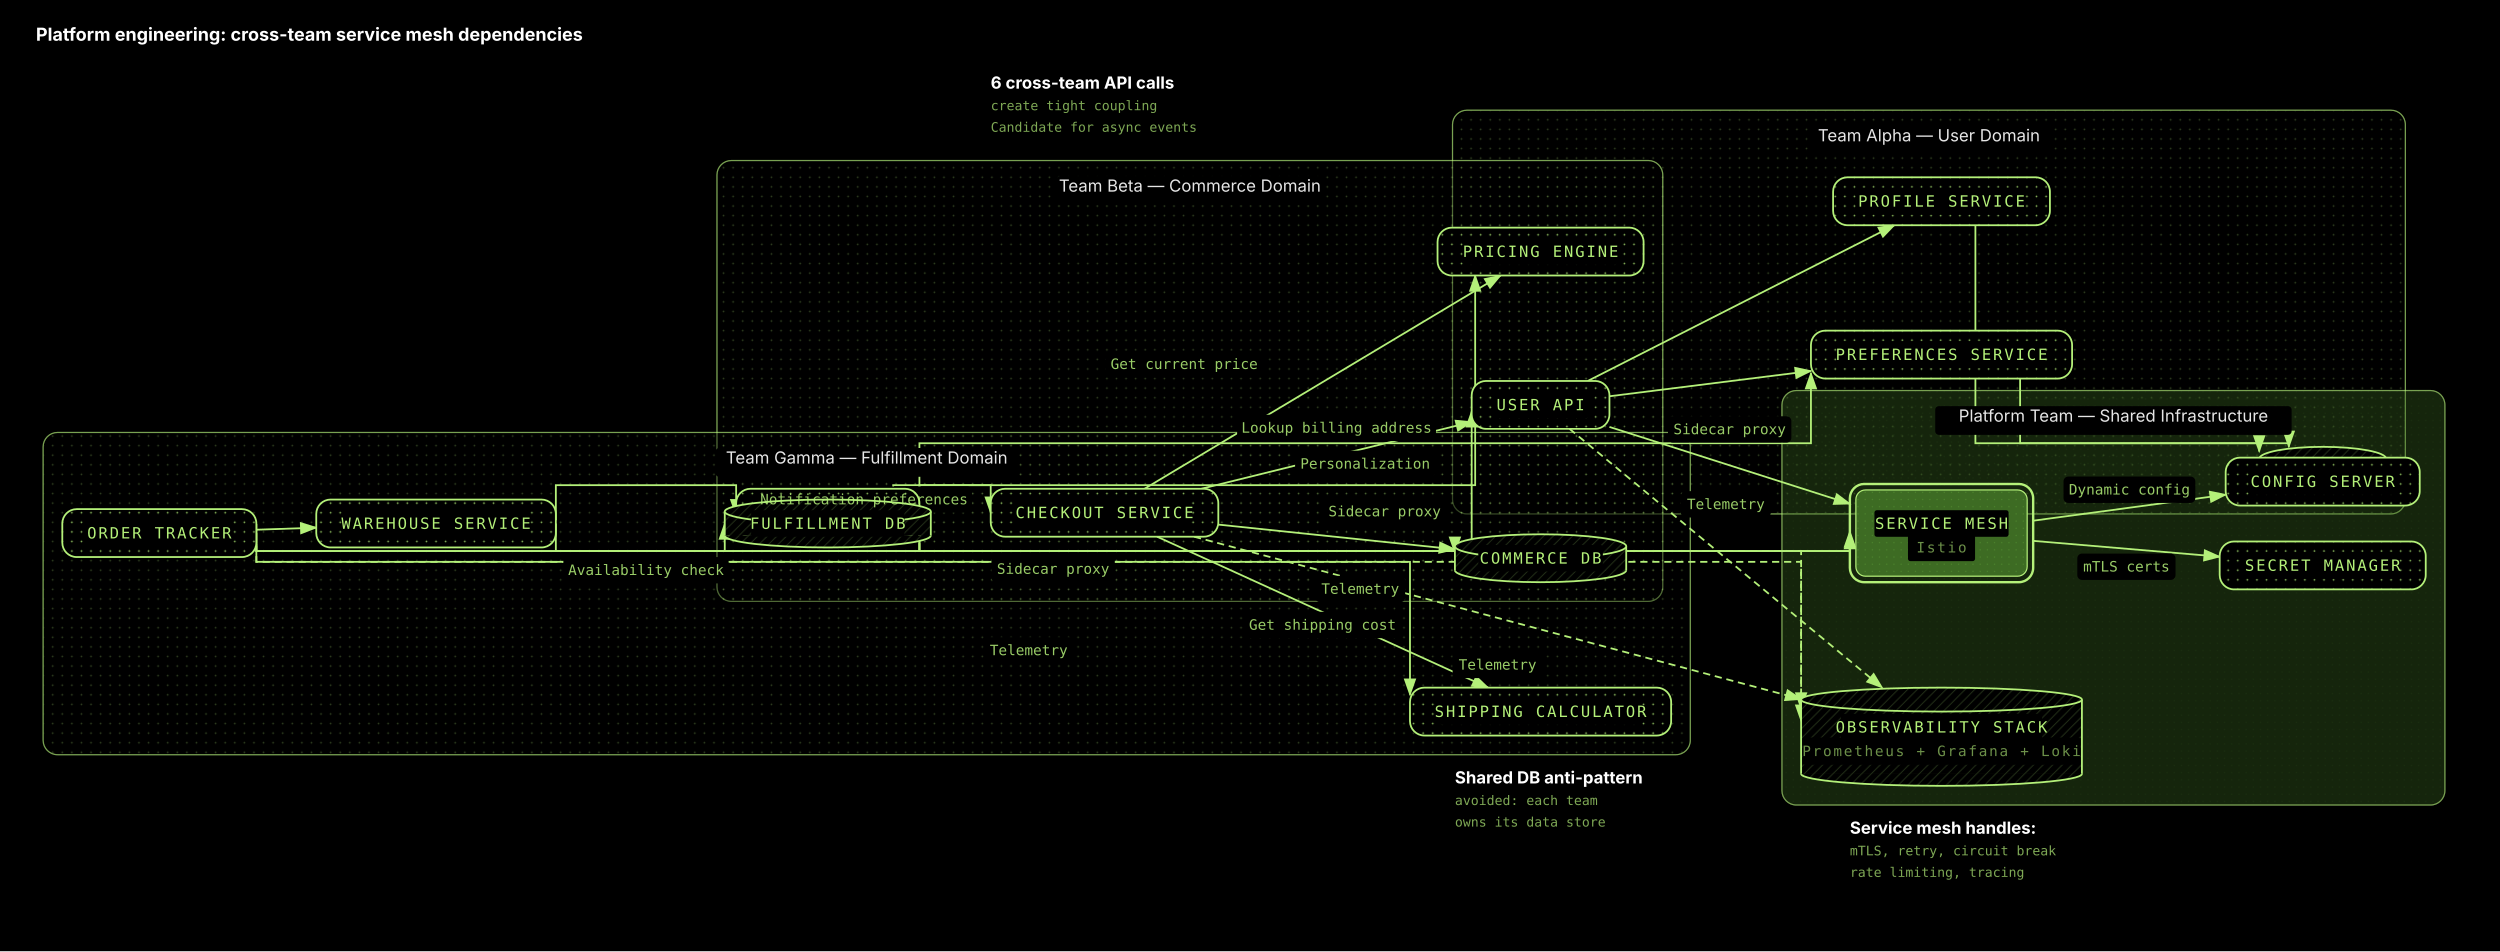
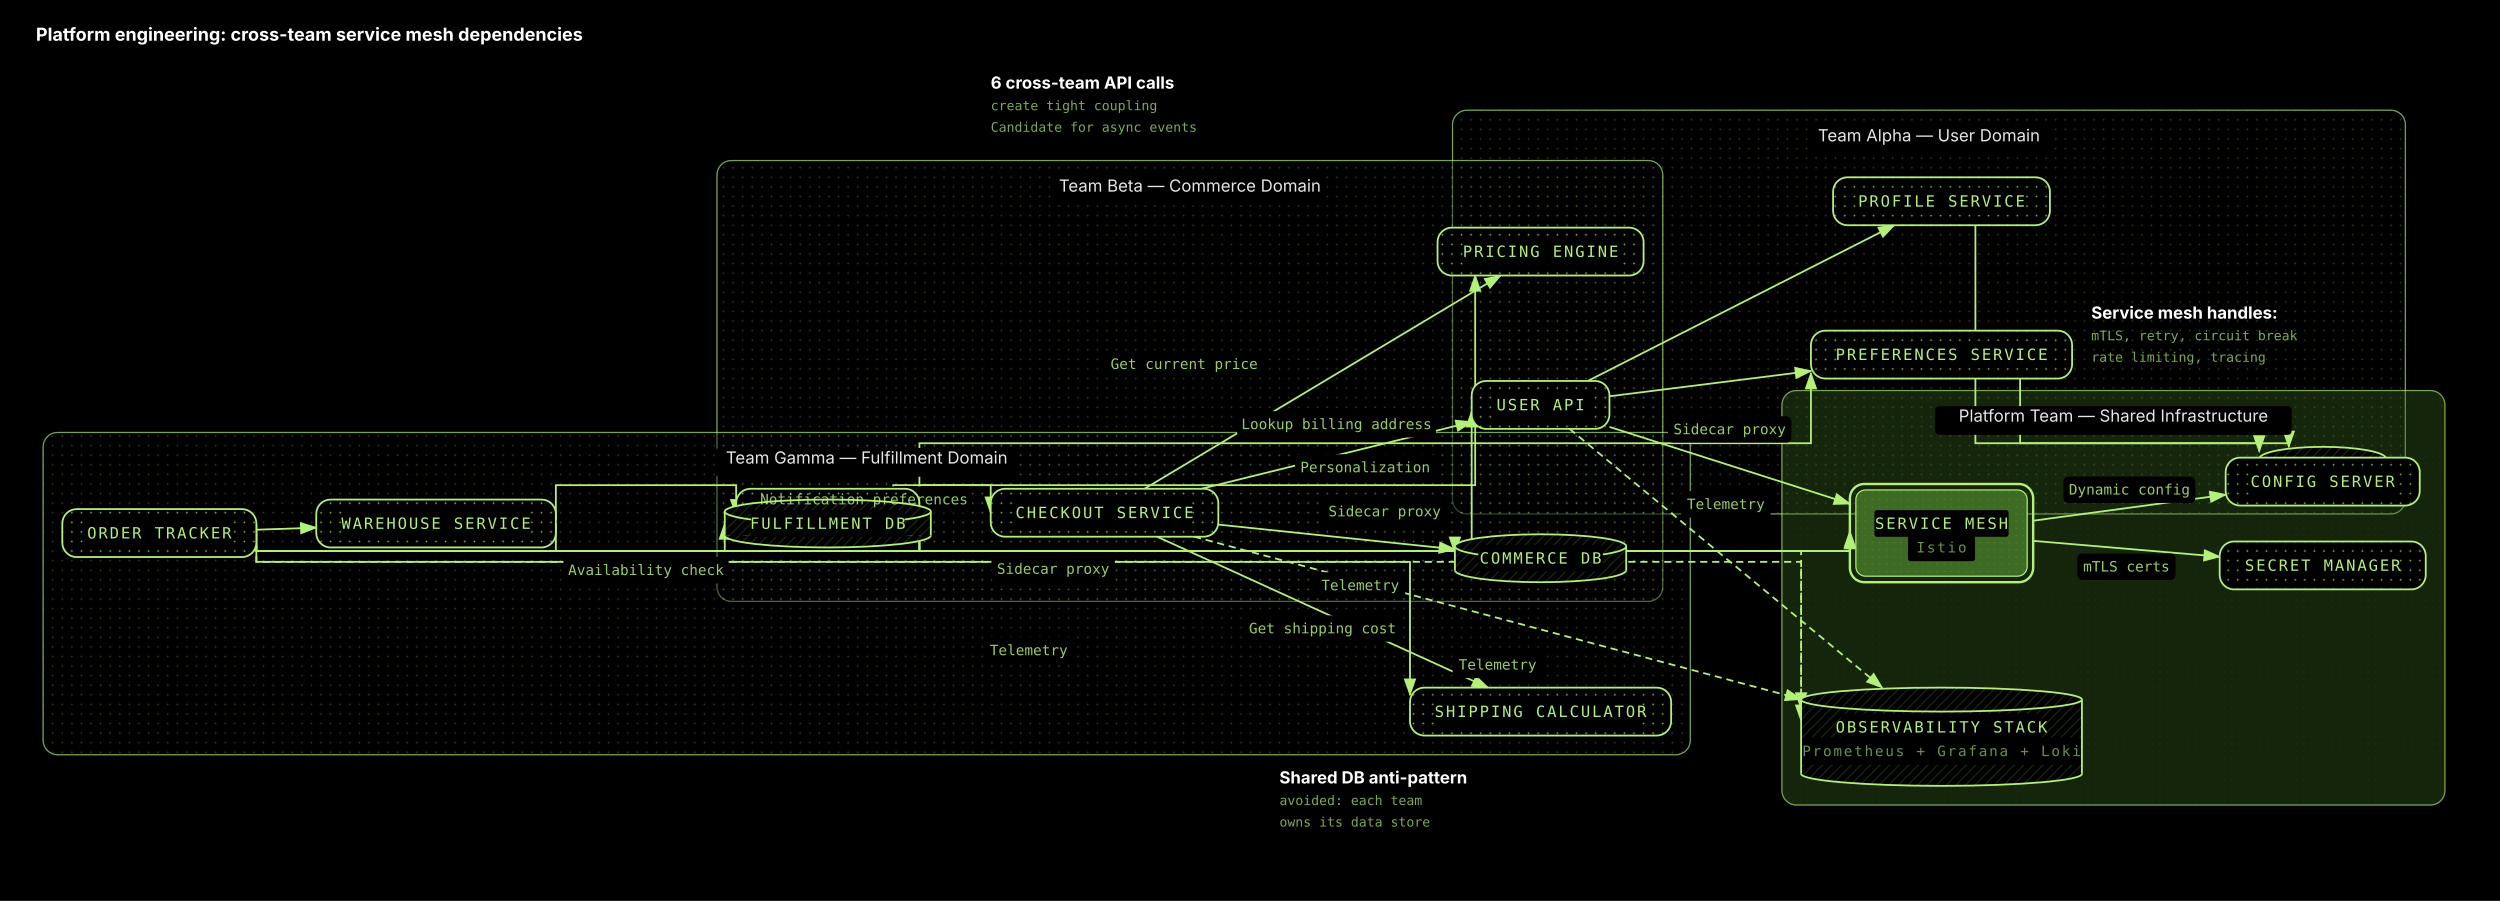
- <svg xmlns="http://www.w3.org/2000/svg" viewBox="0 0 2086.9 794" width="2086.9" height="794">
+ <svg xmlns="http://www.w3.org/2000/svg" viewBox="0 0 2086.9 752" width="2086.9" height="752">
  <defs>
    <pattern id="dotgrid" width="8" height="8" patternUnits="userSpaceOnUse">
      <rect width="8" height="8" fill="#000000" />
      <circle cx="4" cy="4" r="0.8" fill="#b4f079" opacity="0.7" />
    </pattern>
    <pattern id="crosshatch" width="8" height="8" patternUnits="userSpaceOnUse">
      <rect width="8" height="8" fill="#000000" />
      <path d="M0 8L8 0M-1 1L1 -1M7 9L9 7" stroke="#b4f079" stroke-width="0.8" opacity="0.2" />
    </pattern>
    <pattern id="hero" width="6" height="6" patternUnits="userSpaceOnUse">
      <rect width="6" height="6" fill="#3d6b23" />
      <circle cx="3" cy="3" r="0.6" fill="#5a9a35" opacity="0.5" />
    </pattern>
    <marker id="arrowhead" markerWidth="10" markerHeight="7" refX="9" refY="3.5" orient="auto" markerUnits="strokeWidth">
      <polygon points="0 0, 10 3.5, 0 7" fill="#b4f079" />
    </marker>
    <marker id="arrowhead-reverse" markerWidth="10" markerHeight="7" refX="1" refY="3.5" orient="auto" markerUnits="strokeWidth">
      <polygon points="10 0, 0 3.5, 10 7" fill="#b4f079" />
    </marker>
  </defs>
  <rect width="100%" height="100%" fill="#000000" />
  <g class="diagram">
    <text x="30" y="34" font-family="'Inter', 'Helvetica Neue', Arial, sans-serif" font-size="15" fill="#ffffff" font-weight="700">Platform engineering: cross-team service mesh dependencies</text>
    <rect x="1212.5" y="92" width="795.4" height="337" rx="12" fill="url(#dotgrid)" stroke="#b4f079" stroke-width="1" opacity="0.35" />
    <rect x="1212.5" y="92" width="795.4" height="337" rx="12" fill="none" stroke="#b4f079" stroke-width="1" opacity="0.5" />
    <rect x="598.5" y="134" width="789.5" height="368" rx="12" fill="url(#dotgrid)" stroke="#b4f079" stroke-width="1" opacity="0.35" />
    <rect x="598.5" y="134" width="789.5" height="368" rx="12" fill="none" stroke="#b4f079" stroke-width="1" opacity="0.5" />
    <rect x="36" y="361" width="1375" height="269" rx="12" fill="url(#dotgrid)" stroke="#b4f079" stroke-width="1" opacity="0.35" />
    <rect x="36" y="361" width="1375" height="269" rx="12" fill="none" stroke="#b4f079" stroke-width="1" opacity="0.5" />
    <rect x="1487.5" y="326" width="553.4" height="346" rx="12" fill="url(#hero)" stroke="#b4f079" stroke-width="1" opacity="0.35" />
    <rect x="1487.5" y="326" width="553.4" height="346" rx="12" fill="none" stroke="#b4f079" stroke-width="1" opacity="0.5" />
    <line x1="1002.889" y1="408" x2="1228.5" y2="352.217" stroke="#b4f079" stroke-width="1.5" marker-end="url(#arrowhead)" />
    <line x1="965.855" y1="448" x2="1242.145" y2="574" stroke="#b4f079" stroke-width="1.5" marker-end="url(#arrowhead)" />
    <polyline points="745.587,408 745.587,405 1231.413,405 1231.413,230" fill="none" stroke="#b4f079" stroke-width="1.5" marker-end="url(#arrowhead)" />
    <polyline points="767.5,417.138 767.5,370 1511.7,370 1511.7,311.476" fill="none" stroke="#b4f079" stroke-width="1.5" marker-end="url(#arrowhead)" />
    <polyline points="214,437.483 214,460 1228.5,460 1228.5,343.336" fill="none" stroke="#b4f079" stroke-width="1.5" marker-end="url(#arrowhead)" />
    <polyline points="464,434.248 464,405 614.5,405 614.5,430.106" fill="none" stroke="#b4f079" stroke-width="1.5" marker-end="url(#arrowhead)" />
    <line x1="1343.5" y1="356.382" x2="1544.2" y2="420.544" stroke="#b4f079" stroke-width="1.5" marker-end="url(#arrowhead)" />
    <polyline points="767.5,429.399 767.5,460 1544.2,460 1544.2,443.601" fill="none" stroke="#b4f079" stroke-width="1.5" marker-end="url(#arrowhead)" />
    <polyline points="214,445 214,460 1544.2,460 1544.2,445" fill="none" stroke="#b4f079" stroke-width="1.5" marker-end="url(#arrowhead)" />
    <line x1="1697.2" y1="434.662" x2="1857.9" y2="412.946" stroke="#b4f079" stroke-width="1.5" marker-end="url(#arrowhead)" />
    <line x1="1697.2" y1="451.491" x2="1852.9" y2="464.703" stroke="#b4f079" stroke-width="1.5" marker-end="url(#arrowhead)" />
    <line x1="1310.166" y1="358" x2="1571.16" y2="574" stroke="#b4f079" stroke-width="1.5" stroke-dasharray="6 4" marker-end="url(#arrowhead)" />
    <polyline points="767.5,443.387 767.5,460 1503.5,460 1503.5,591.426" fill="none" stroke="#b4f079" stroke-width="1.5" stroke-dasharray="6 4" marker-end="url(#arrowhead)" />
    <polyline points="214,454.256 214,469 1503.5,469 1503.5,601.608" fill="none" stroke="#b4f079" stroke-width="1.5" stroke-dasharray="6 4" marker-end="url(#arrowhead)" />
    <line x1="996.727" y1="448" x2="1503.5" y2="583.633" stroke="#b4f079" stroke-width="1.5" stroke-dasharray="6 4" marker-end="url(#arrowhead)" />
    <line x1="1325.376" y1="318" x2="1581.324" y2="188" stroke="#b4f079" stroke-width="1.5" marker-end="url(#arrowhead)" />
    <line x1="1343.5" y1="330.785" x2="1511.7" y2="309.678" stroke="#b4f079" stroke-width="1.5" marker-end="url(#arrowhead)" />
    <polyline points="1648.984,188 1648.984,370 1910.616,370 1910.616,373" fill="none" stroke="#b4f079" stroke-width="1.5" marker-end="url(#arrowhead)" />
    <polyline points="1686.308,316 1686.308,370 1885.9,370 1885.9,376.843" fill="none" stroke="#b4f079" stroke-width="1.5" marker-end="url(#arrowhead)" />
    <polyline points="767.5,428 767.5,405 827,405 827,428" fill="none" stroke="#b4f079" stroke-width="1.5" marker-end="url(#arrowhead)" />
    <line x1="955.394" y1="408" x2="1252.606" y2="230" stroke="#b4f079" stroke-width="1.5" marker-end="url(#arrowhead)" />
    <polyline points="767.5,432.886 767.5,460 1214.5,460 1214.5,461.434" fill="none" stroke="#b4f079" stroke-width="1.5" marker-end="url(#arrowhead)" />
    <line x1="1017" y1="437.918" x2="1214.5" y2="458.536" stroke="#b4f079" stroke-width="1.5" marker-end="url(#arrowhead)" />
    <line x1="214" y1="442.195" x2="264" y2="440.463" stroke="#b4f079" stroke-width="1.5" marker-end="url(#arrowhead)" />
    <polyline points="214,455.467 214,469 1177,469 1177,579.914" fill="none" stroke="#b4f079" stroke-width="1.5" marker-end="url(#arrowhead)" />
    <polyline points="464,437 464,460 605,460 605,437" fill="none" stroke="#b4f079" stroke-width="1.5" marker-end="url(#arrowhead)" />
-     <rect x="1032.694" y="346.208" width="166" height="22" rx="4" fill="#000000" />
-     <rect x="1038.5" y="510.703" width="131" height="22" rx="4" fill="#000000" />
+     <rect x="1032.694" y="343.208" width="166" height="22" rx="4" fill="#000000" />
+     <rect x="1038.5" y="513.703" width="131" height="22" rx="4" fill="#000000" />
    <rect x="923" y="293" width="131" height="22" rx="4" fill="#000000" />
-     <rect x="1081.1" y="376.208" width="117" height="22" rx="4" fill="#000000" />
+     <rect x="1081.1" y="379.208" width="117" height="22" rx="4" fill="#000000" />
    <rect x="631.25" y="406" width="180" height="22" rx="4" fill="#000000" />
    <rect x="470.25" y="465" width="138" height="22" rx="4" fill="#000000" />
    <rect x="1392.35" y="347.463" width="103" height="22" rx="4" fill="#000000" />
    <rect x="1104.35" y="416" width="103" height="22" rx="4" fill="#000000" />
    <rect x="827.6" y="464" width="103" height="22" rx="4" fill="#000000" />
    <rect x="1722.55" y="397.804" width="110" height="22" rx="4" fill="#000000" />
    <rect x="1734.05" y="462.097" width="82" height="22" rx="4" fill="#000000" />
    <rect x="1403.163" y="410" width="75" height="22" rx="4" fill="#000000" />
-     <rect x="1098" y="480.703" width="75" height="22" rx="4" fill="#000000" />
+     <rect x="1098" y="477.703" width="75" height="22" rx="4" fill="#000000" />
    <rect x="821.25" y="531.932" width="75" height="22" rx="4" fill="#000000" />
    <rect x="1212.614" y="544" width="75" height="22" rx="4" fill="#000000" />
    <rect x="1510.2" y="105" width="200" height="24" fill="#000000" rx="3" />
    <text x="1610.2" y="118" font-family="'Inter', 'Helvetica Neue', Arial, sans-serif" font-size="14" fill="#ffffff" opacity="0.9" text-anchor="middle">Team Alpha — User Domain</text>
    <rect x="882" y="147" width="222.5" height="24" fill="#000000" rx="3" />
    <text x="993.25" y="160" font-family="'Inter', 'Helvetica Neue', Arial, sans-serif" font-size="14" fill="#ffffff" opacity="0.9" text-anchor="middle">Team Beta — Commerce Domain</text>
    <rect x="597.25" y="374" width="252.5" height="24" fill="#000000" rx="3" />
    <text x="723.5" y="387" font-family="'Inter', 'Helvetica Neue', Arial, sans-serif" font-size="14" fill="#ffffff" opacity="0.9" text-anchor="middle">Team Gamma — Fulfillment Domain</text>
    <rect x="1615.45" y="339" width="297.5" height="24" fill="#000000" rx="3" />
    <text x="1764.2" y="352" font-family="'Inter', 'Helvetica Neue', Arial, sans-serif" font-size="14" fill="#ffffff" opacity="0.9" text-anchor="middle">Platform Team — Shared Infrastructure</text>
    <rect x="1228.5" y="318" width="115" height="40" rx="12" fill="url(#dotgrid)" stroke="#b4f079" stroke-width="1.5" />
    <rect x="1246" y="326.9" width="80" height="22.2" fill="#000000" rx="2" />
    <text x="1286" y="338" font-family="'JetBrains Mono', 'Fira Code', 'SF Mono', 'Cascadia Code', monospace" font-size="13" fill="#b4f079" text-anchor="middle" dominant-baseline="central" letter-spacing="0.12em">USER API</text>
    <rect x="1530.2" y="148" width="181" height="40" rx="12" fill="url(#dotgrid)" stroke="#b4f079" stroke-width="1.5" />
    <rect x="1552.7" y="156.9" width="136" height="22.2" fill="#000000" rx="2" />
    <text x="1620.7" y="168" font-family="'JetBrains Mono', 'Fira Code', 'SF Mono', 'Cascadia Code', monospace" font-size="13" fill="#b4f079" text-anchor="middle" dominant-baseline="central" letter-spacing="0.12em">PROFILE SERVICE</text>
    <rect x="1511.7" y="276" width="218" height="40" rx="12" fill="url(#dotgrid)" stroke="#b4f079" stroke-width="1.5" />
    <rect x="1536.7" y="284.9" width="168" height="22.2" fill="#000000" rx="2" />
    <text x="1620.7" y="296" font-family="'JetBrains Mono', 'Fira Code', 'SF Mono', 'Cascadia Code', monospace" font-size="13" fill="#b4f079" text-anchor="middle" dominant-baseline="central" letter-spacing="0.12em">PREFERENCES SERVICE</text>
    <rect x="1885.9" y="383" width="106" height="20" fill="url(#crosshatch)" stroke="none" />
    <line x1="1885.9" y1="383" x2="1885.9" y2="403" stroke="#b4f079" stroke-width="1.5" />
    <line x1="1991.9" y1="383" x2="1991.9" y2="403" stroke="#b4f079" stroke-width="1.5" />
    <ellipse cx="1938.9" cy="383" rx="53" ry="10" fill="url(#crosshatch)" stroke="#b4f079" stroke-width="1.5" />
    <path d="M1885.9,403 A53,10 0 0,0 1991.9,403" fill="url(#crosshatch)" stroke="#b4f079" stroke-width="1.5" />
    <rect x="1902.9" y="381.9" width="72" height="22.2" fill="#000000" rx="2" />
    <text x="1938.9" y="393" font-family="'JetBrains Mono', 'Fira Code', 'SF Mono', 'Cascadia Code', monospace" font-size="13" fill="#b4f079" text-anchor="middle" dominant-baseline="central" letter-spacing="0.12em">USER DB</text>
    <rect x="614.5" y="408" width="153" height="40" rx="12" fill="url(#dotgrid)" stroke="#b4f079" stroke-width="1.5" />
    <rect x="635" y="416.9" width="112" height="22.2" fill="#000000" rx="2" />
    <text x="691" y="428" font-family="'JetBrains Mono', 'Fira Code', 'SF Mono', 'Cascadia Code', monospace" font-size="13" fill="#b4f079" text-anchor="middle" dominant-baseline="central" letter-spacing="0.12em">CART SERVICE</text>
    <rect x="827" y="408" width="190" height="40" rx="12" fill="url(#dotgrid)" stroke="#b4f079" stroke-width="1.5" />
    <rect x="850" y="416.9" width="144" height="22.2" fill="#000000" rx="2" />
    <text x="922" y="428" font-family="'JetBrains Mono', 'Fira Code', 'SF Mono', 'Cascadia Code', monospace" font-size="13" fill="#b4f079" text-anchor="middle" dominant-baseline="central" letter-spacing="0.12em">CHECKOUT SERVICE</text>
    <rect x="1200" y="190" width="172" height="40" rx="12" fill="url(#dotgrid)" stroke="#b4f079" stroke-width="1.5" />
    <rect x="1222" y="198.9" width="128" height="22.2" fill="#000000" rx="2" />
    <text x="1286" y="210" font-family="'JetBrains Mono', 'Fira Code', 'SF Mono', 'Cascadia Code', monospace" font-size="13" fill="#b4f079" text-anchor="middle" dominant-baseline="central" letter-spacing="0.12em">PRICING ENGINE</text>
    <rect x="1214.5" y="456" width="143" height="20" fill="url(#crosshatch)" stroke="none" />
    <line x1="1214.5" y1="456" x2="1214.5" y2="476" stroke="#b4f079" stroke-width="1.5" />
    <line x1="1357.5" y1="456" x2="1357.5" y2="476" stroke="#b4f079" stroke-width="1.5" />
    <ellipse cx="1286" cy="456" rx="71.5" ry="10" fill="url(#crosshatch)" stroke="#b4f079" stroke-width="1.5" />
    <path d="M1214.5,476 A71.5,10 0 0,0 1357.5,476" fill="url(#crosshatch)" stroke="#b4f079" stroke-width="1.5" />
    <rect x="1234" y="454.9" width="104" height="22.2" fill="#000000" rx="2" />
    <text x="1286" y="466" font-family="'JetBrains Mono', 'Fira Code', 'SF Mono', 'Cascadia Code', monospace" font-size="13" fill="#b4f079" text-anchor="middle" dominant-baseline="central" letter-spacing="0.12em">COMMERCE DB</text>
    <rect x="52" y="425" width="162" height="40" rx="12" fill="url(#dotgrid)" stroke="#b4f079" stroke-width="1.5" />
    <rect x="73" y="433.9" width="120" height="22.2" fill="#000000" rx="2" />
    <text x="133" y="445" font-family="'JetBrains Mono', 'Fira Code', 'SF Mono', 'Cascadia Code', monospace" font-size="13" fill="#b4f079" text-anchor="middle" dominant-baseline="central" letter-spacing="0.12em">ORDER TRACKER</text>
    <rect x="264" y="417" width="200" height="40" rx="12" fill="url(#dotgrid)" stroke="#b4f079" stroke-width="1.5" />
    <rect x="288" y="425.9" width="152" height="22.2" fill="#000000" rx="2" />
    <text x="364" y="437" font-family="'JetBrains Mono', 'Fira Code', 'SF Mono', 'Cascadia Code', monospace" font-size="13" fill="#b4f079" text-anchor="middle" dominant-baseline="central" letter-spacing="0.12em">WAREHOUSE SERVICE</text>
    <rect x="1177" y="574" width="218" height="40" rx="12" fill="url(#dotgrid)" stroke="#b4f079" stroke-width="1.5" />
    <rect x="1202" y="582.9" width="168" height="22.2" fill="#000000" rx="2" />
    <text x="1286" y="594" font-family="'JetBrains Mono', 'Fira Code', 'SF Mono', 'Cascadia Code', monospace" font-size="13" fill="#b4f079" text-anchor="middle" dominant-baseline="central" letter-spacing="0.12em">SHIPPING CALCULATOR</text>
    <rect x="605" y="427" width="172" height="20" fill="url(#crosshatch)" stroke="none" />
    <line x1="605" y1="427" x2="605" y2="447" stroke="#b4f079" stroke-width="1.5" />
    <line x1="777" y1="427" x2="777" y2="447" stroke="#b4f079" stroke-width="1.5" />
    <ellipse cx="691" cy="427" rx="86" ry="10" fill="url(#crosshatch)" stroke="#b4f079" stroke-width="1.5" />
    <path d="M605,447 A86,10 0 0,0 777,447" fill="url(#crosshatch)" stroke="#b4f079" stroke-width="1.5" />
    <rect x="627" y="425.9" width="128" height="22.2" fill="#000000" rx="2" />
    <text x="691" y="437" font-family="'JetBrains Mono', 'Fira Code', 'SF Mono', 'Cascadia Code', monospace" font-size="13" fill="#b4f079" text-anchor="middle" dominant-baseline="central" letter-spacing="0.12em">FULFILLMENT DB</text>
    <rect x="1544.2" y="404" width="153" height="82" rx="12" fill="none" stroke="#b4f079" stroke-width="2" />
    <rect x="1549.2" y="409" width="143" height="72" rx="8" fill="url(#hero)" stroke="#b4f079" stroke-width="1" />
    <rect x="1564.7" y="425.9" width="112" height="22.2" fill="#000000" rx="2" />
    <text x="1620.7" y="437" font-family="'JetBrains Mono', 'Fira Code', 'SF Mono', 'Cascadia Code', monospace" font-size="13" fill="#b4f079" text-anchor="middle" dominant-baseline="central" letter-spacing="0.12em">SERVICE MESH</text>
    <rect x="1592.7" y="445.6" width="56" height="22.8" fill="#000000" rx="2" />
    <text x="1620.7" y="457" font-family="'JetBrains Mono', 'Fira Code', 'SF Mono', 'Cascadia Code', monospace" font-size="12" fill="#b4f079" opacity="0.6" text-anchor="middle" dominant-baseline="central" letter-spacing="0.12em">Istio</text>
    <rect x="1857.9" y="382" width="162" height="40" rx="12" fill="url(#dotgrid)" stroke="#b4f079" stroke-width="1.5" />
    <rect x="1878.9" y="390.9" width="120" height="22.2" fill="#000000" rx="2" />
    <text x="1938.9" y="402" font-family="'JetBrains Mono', 'Fira Code', 'SF Mono', 'Cascadia Code', monospace" font-size="13" fill="#b4f079" text-anchor="middle" dominant-baseline="central" letter-spacing="0.12em">CONFIG SERVER</text>
    <rect x="1852.9" y="452" width="172" height="40" rx="12" fill="url(#dotgrid)" stroke="#b4f079" stroke-width="1.5" />
    <rect x="1874.9" y="460.9" width="128" height="22.2" fill="#000000" rx="2" />
    <text x="1938.9" y="472" font-family="'JetBrains Mono', 'Fira Code', 'SF Mono', 'Cascadia Code', monospace" font-size="13" fill="#b4f079" text-anchor="middle" dominant-baseline="central" letter-spacing="0.12em">SECRET MANAGER</text>
    <rect x="1503.5" y="584" width="234.4" height="62" fill="url(#crosshatch)" stroke="none" />
    <line x1="1503.5" y1="584" x2="1503.5" y2="646" stroke="#b4f079" stroke-width="1.5" />
    <line x1="1737.9" y1="584" x2="1737.9" y2="646" stroke="#b4f079" stroke-width="1.5" />
    <ellipse cx="1620.7" cy="584" rx="117.2" ry="10" fill="url(#crosshatch)" stroke="#b4f079" stroke-width="1.5" />
    <path d="M1503.5,646 A117.2,10 0 0,0 1737.9,646" fill="url(#crosshatch)" stroke="#b4f079" stroke-width="1.5" />
    <rect x="1536.7" y="595.9" width="168" height="22.2" fill="#000000" rx="2" />
    <text x="1620.7" y="607" font-family="'JetBrains Mono', 'Fira Code', 'SF Mono', 'Cascadia Code', monospace" font-size="13" fill="#b4f079" text-anchor="middle" dominant-baseline="central" letter-spacing="0.12em">OBSERVABILITY STACK</text>
    <rect x="1504.7" y="615.6" width="232" height="22.8" fill="#000000" rx="2" />
    <text x="1620.7" y="627" font-family="'JetBrains Mono', 'Fira Code', 'SF Mono', 'Cascadia Code', monospace" font-size="12" fill="#b4f079" opacity="0.6" text-anchor="middle" dominant-baseline="central" letter-spacing="0.12em">Prometheus + Grafana + Loki</text>
-     <text x="1115.694" y="361.208" font-family="'JetBrains Mono', 'Fira Code', 'SF Mono', 'Cascadia Code', monospace" font-size="12" fill="#b4f079" opacity="0.85" text-anchor="middle">Lookup billing address</text>
-     <text x="1104" y="525.703" font-family="'JetBrains Mono', 'Fira Code', 'SF Mono', 'Cascadia Code', monospace" font-size="12" fill="#b4f079" opacity="0.85" text-anchor="middle">Get shipping cost</text>
+     <text x="1115.694" y="358.208" font-family="'JetBrains Mono', 'Fira Code', 'SF Mono', 'Cascadia Code', monospace" font-size="12" fill="#b4f079" opacity="0.85" text-anchor="middle">Lookup billing address</text>
+     <text x="1104" y="528.703" font-family="'JetBrains Mono', 'Fira Code', 'SF Mono', 'Cascadia Code', monospace" font-size="12" fill="#b4f079" opacity="0.85" text-anchor="middle">Get shipping cost</text>
    <text x="988.5" y="308" font-family="'JetBrains Mono', 'Fira Code', 'SF Mono', 'Cascadia Code', monospace" font-size="12" fill="#b4f079" opacity="0.85" text-anchor="middle">Get current price</text>
-     <text x="1139.6" y="391.208" font-family="'JetBrains Mono', 'Fira Code', 'SF Mono', 'Cascadia Code', monospace" font-size="12" fill="#b4f079" opacity="0.85" text-anchor="middle">Personalization</text>
+     <text x="1139.6" y="394.208" font-family="'JetBrains Mono', 'Fira Code', 'SF Mono', 'Cascadia Code', monospace" font-size="12" fill="#b4f079" opacity="0.85" text-anchor="middle">Personalization</text>
    <text x="721.25" y="421" font-family="'JetBrains Mono', 'Fira Code', 'SF Mono', 'Cascadia Code', monospace" font-size="12" fill="#b4f079" opacity="0.85" text-anchor="middle">Notification preferences</text>
    <text x="539.25" y="480" font-family="'JetBrains Mono', 'Fira Code', 'SF Mono', 'Cascadia Code', monospace" font-size="12" fill="#b4f079" opacity="0.85" text-anchor="middle">Availability check</text>
    <text x="1443.85" y="362.463" font-family="'JetBrains Mono', 'Fira Code', 'SF Mono', 'Cascadia Code', monospace" font-size="12" fill="#b4f079" opacity="0.85" text-anchor="middle">Sidecar proxy</text>
    <text x="1155.85" y="431" font-family="'JetBrains Mono', 'Fira Code', 'SF Mono', 'Cascadia Code', monospace" font-size="12" fill="#b4f079" opacity="0.85" text-anchor="middle">Sidecar proxy</text>
    <text x="879.1" y="479" font-family="'JetBrains Mono', 'Fira Code', 'SF Mono', 'Cascadia Code', monospace" font-size="12" fill="#b4f079" opacity="0.85" text-anchor="middle">Sidecar proxy</text>
    <text x="1777.55" y="412.804" font-family="'JetBrains Mono', 'Fira Code', 'SF Mono', 'Cascadia Code', monospace" font-size="12" fill="#b4f079" opacity="0.85" text-anchor="middle">Dynamic config</text>
    <text x="1775.05" y="477.097" font-family="'JetBrains Mono', 'Fira Code', 'SF Mono', 'Cascadia Code', monospace" font-size="12" fill="#b4f079" opacity="0.85" text-anchor="middle">mTLS certs</text>
    <text x="1440.663" y="425" font-family="'JetBrains Mono', 'Fira Code', 'SF Mono', 'Cascadia Code', monospace" font-size="12" fill="#b4f079" opacity="0.85" text-anchor="middle">Telemetry</text>
-     <text x="1135.5" y="495.703" font-family="'JetBrains Mono', 'Fira Code', 'SF Mono', 'Cascadia Code', monospace" font-size="12" fill="#b4f079" opacity="0.85" text-anchor="middle">Telemetry</text>
+     <text x="1135.5" y="492.703" font-family="'JetBrains Mono', 'Fira Code', 'SF Mono', 'Cascadia Code', monospace" font-size="12" fill="#b4f079" opacity="0.85" text-anchor="middle">Telemetry</text>
    <text x="858.75" y="546.932" font-family="'JetBrains Mono', 'Fira Code', 'SF Mono', 'Cascadia Code', monospace" font-size="12" fill="#b4f079" opacity="0.85" text-anchor="middle">Telemetry</text>
    <text x="1250.114" y="559" font-family="'JetBrains Mono', 'Fira Code', 'SF Mono', 'Cascadia Code', monospace" font-size="12" fill="#b4f079" opacity="0.85" text-anchor="middle">Telemetry</text>
    <text x="827" y="74" font-family="'Inter', 'Helvetica Neue', Arial, sans-serif" font-size="14" fill="#ffffff" font-weight="700">6 cross-team API calls</text>
    <text x="827" y="92" font-family="'JetBrains Mono', 'Fira Code', 'SF Mono', 'Cascadia Code', monospace" font-size="11" fill="#b4f079" opacity="0.7">create tight coupling</text>
    <text x="827" y="110" font-family="'JetBrains Mono', 'Fira Code', 'SF Mono', 'Cascadia Code', monospace" font-size="11" fill="#b4f079" opacity="0.7">Candidate for async events</text>
-     <text x="1544.2" y="696" font-family="'Inter', 'Helvetica Neue', Arial, sans-serif" font-size="14" fill="#ffffff" font-weight="700">Service mesh handles:</text>
-     <text x="1544.2" y="714" font-family="'JetBrains Mono', 'Fira Code', 'SF Mono', 'Cascadia Code', monospace" font-size="11" fill="#b4f079" opacity="0.7">mTLS, retry, circuit break</text>
-     <text x="1544.2" y="732" font-family="'JetBrains Mono', 'Fira Code', 'SF Mono', 'Cascadia Code', monospace" font-size="11" fill="#b4f079" opacity="0.7">rate limiting, tracing</text>
-     <text x="1214.5" y="654" font-family="'Inter', 'Helvetica Neue', Arial, sans-serif" font-size="14" fill="#ffffff" font-weight="700">Shared DB anti-pattern</text>
-     <text x="1214.5" y="672" font-family="'JetBrains Mono', 'Fira Code', 'SF Mono', 'Cascadia Code', monospace" font-size="11" fill="#b4f079" opacity="0.7">avoided: each team</text>
-     <text x="1214.5" y="690" font-family="'JetBrains Mono', 'Fira Code', 'SF Mono', 'Cascadia Code', monospace" font-size="11" fill="#b4f079" opacity="0.7">owns its data store</text>
+     <text x="1745.7" y="266" font-family="'Inter', 'Helvetica Neue', Arial, sans-serif" font-size="14" fill="#ffffff" font-weight="700">Service mesh handles:</text>
+     <text x="1745.7" y="284" font-family="'JetBrains Mono', 'Fira Code', 'SF Mono', 'Cascadia Code', monospace" font-size="11" fill="#b4f079" opacity="0.7">mTLS, retry, circuit break</text>
+     <text x="1745.7" y="302" font-family="'JetBrains Mono', 'Fira Code', 'SF Mono', 'Cascadia Code', monospace" font-size="11" fill="#b4f079" opacity="0.7">rate limiting, tracing</text>
+     <text x="1068.02" y="654" font-family="'Inter', 'Helvetica Neue', Arial, sans-serif" font-size="14" fill="#ffffff" font-weight="700">Shared DB anti-pattern</text>
+     <text x="1068.02" y="672" font-family="'JetBrains Mono', 'Fira Code', 'SF Mono', 'Cascadia Code', monospace" font-size="11" fill="#b4f079" opacity="0.7">avoided: each team</text>
+     <text x="1068.02" y="690" font-family="'JetBrains Mono', 'Fira Code', 'SF Mono', 'Cascadia Code', monospace" font-size="11" fill="#b4f079" opacity="0.7">owns its data store</text>
  </g>
</svg>
